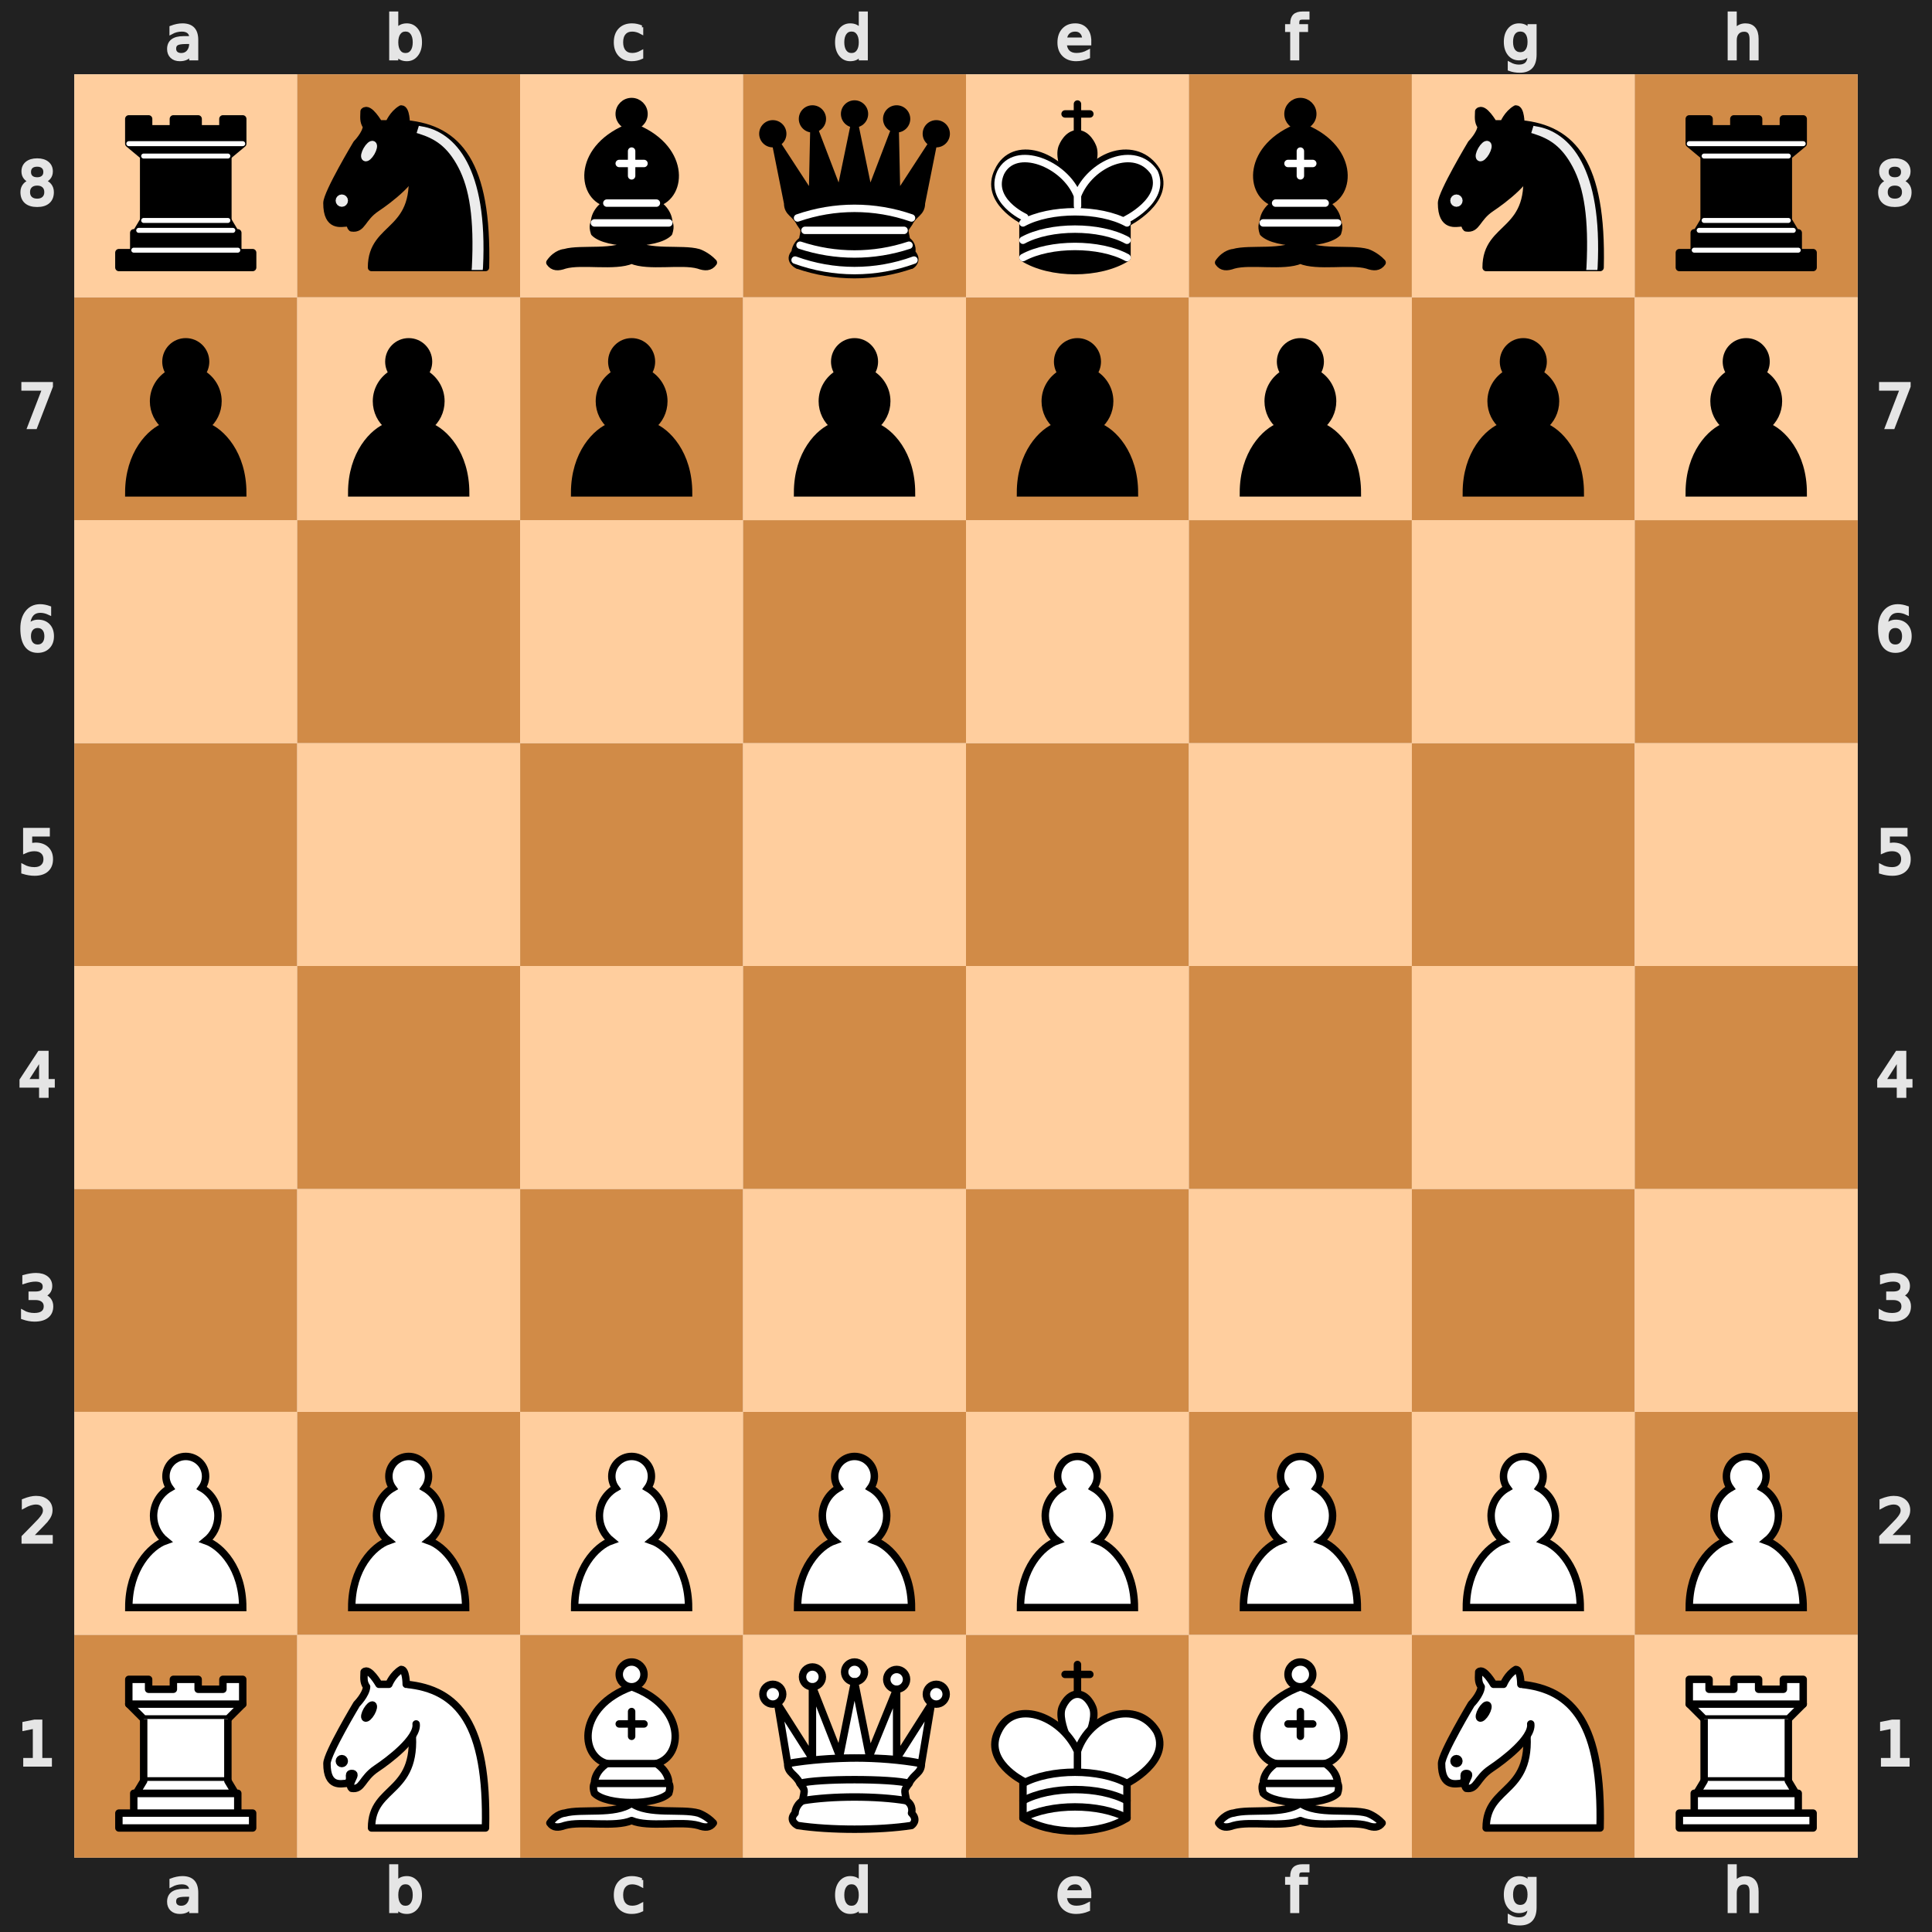
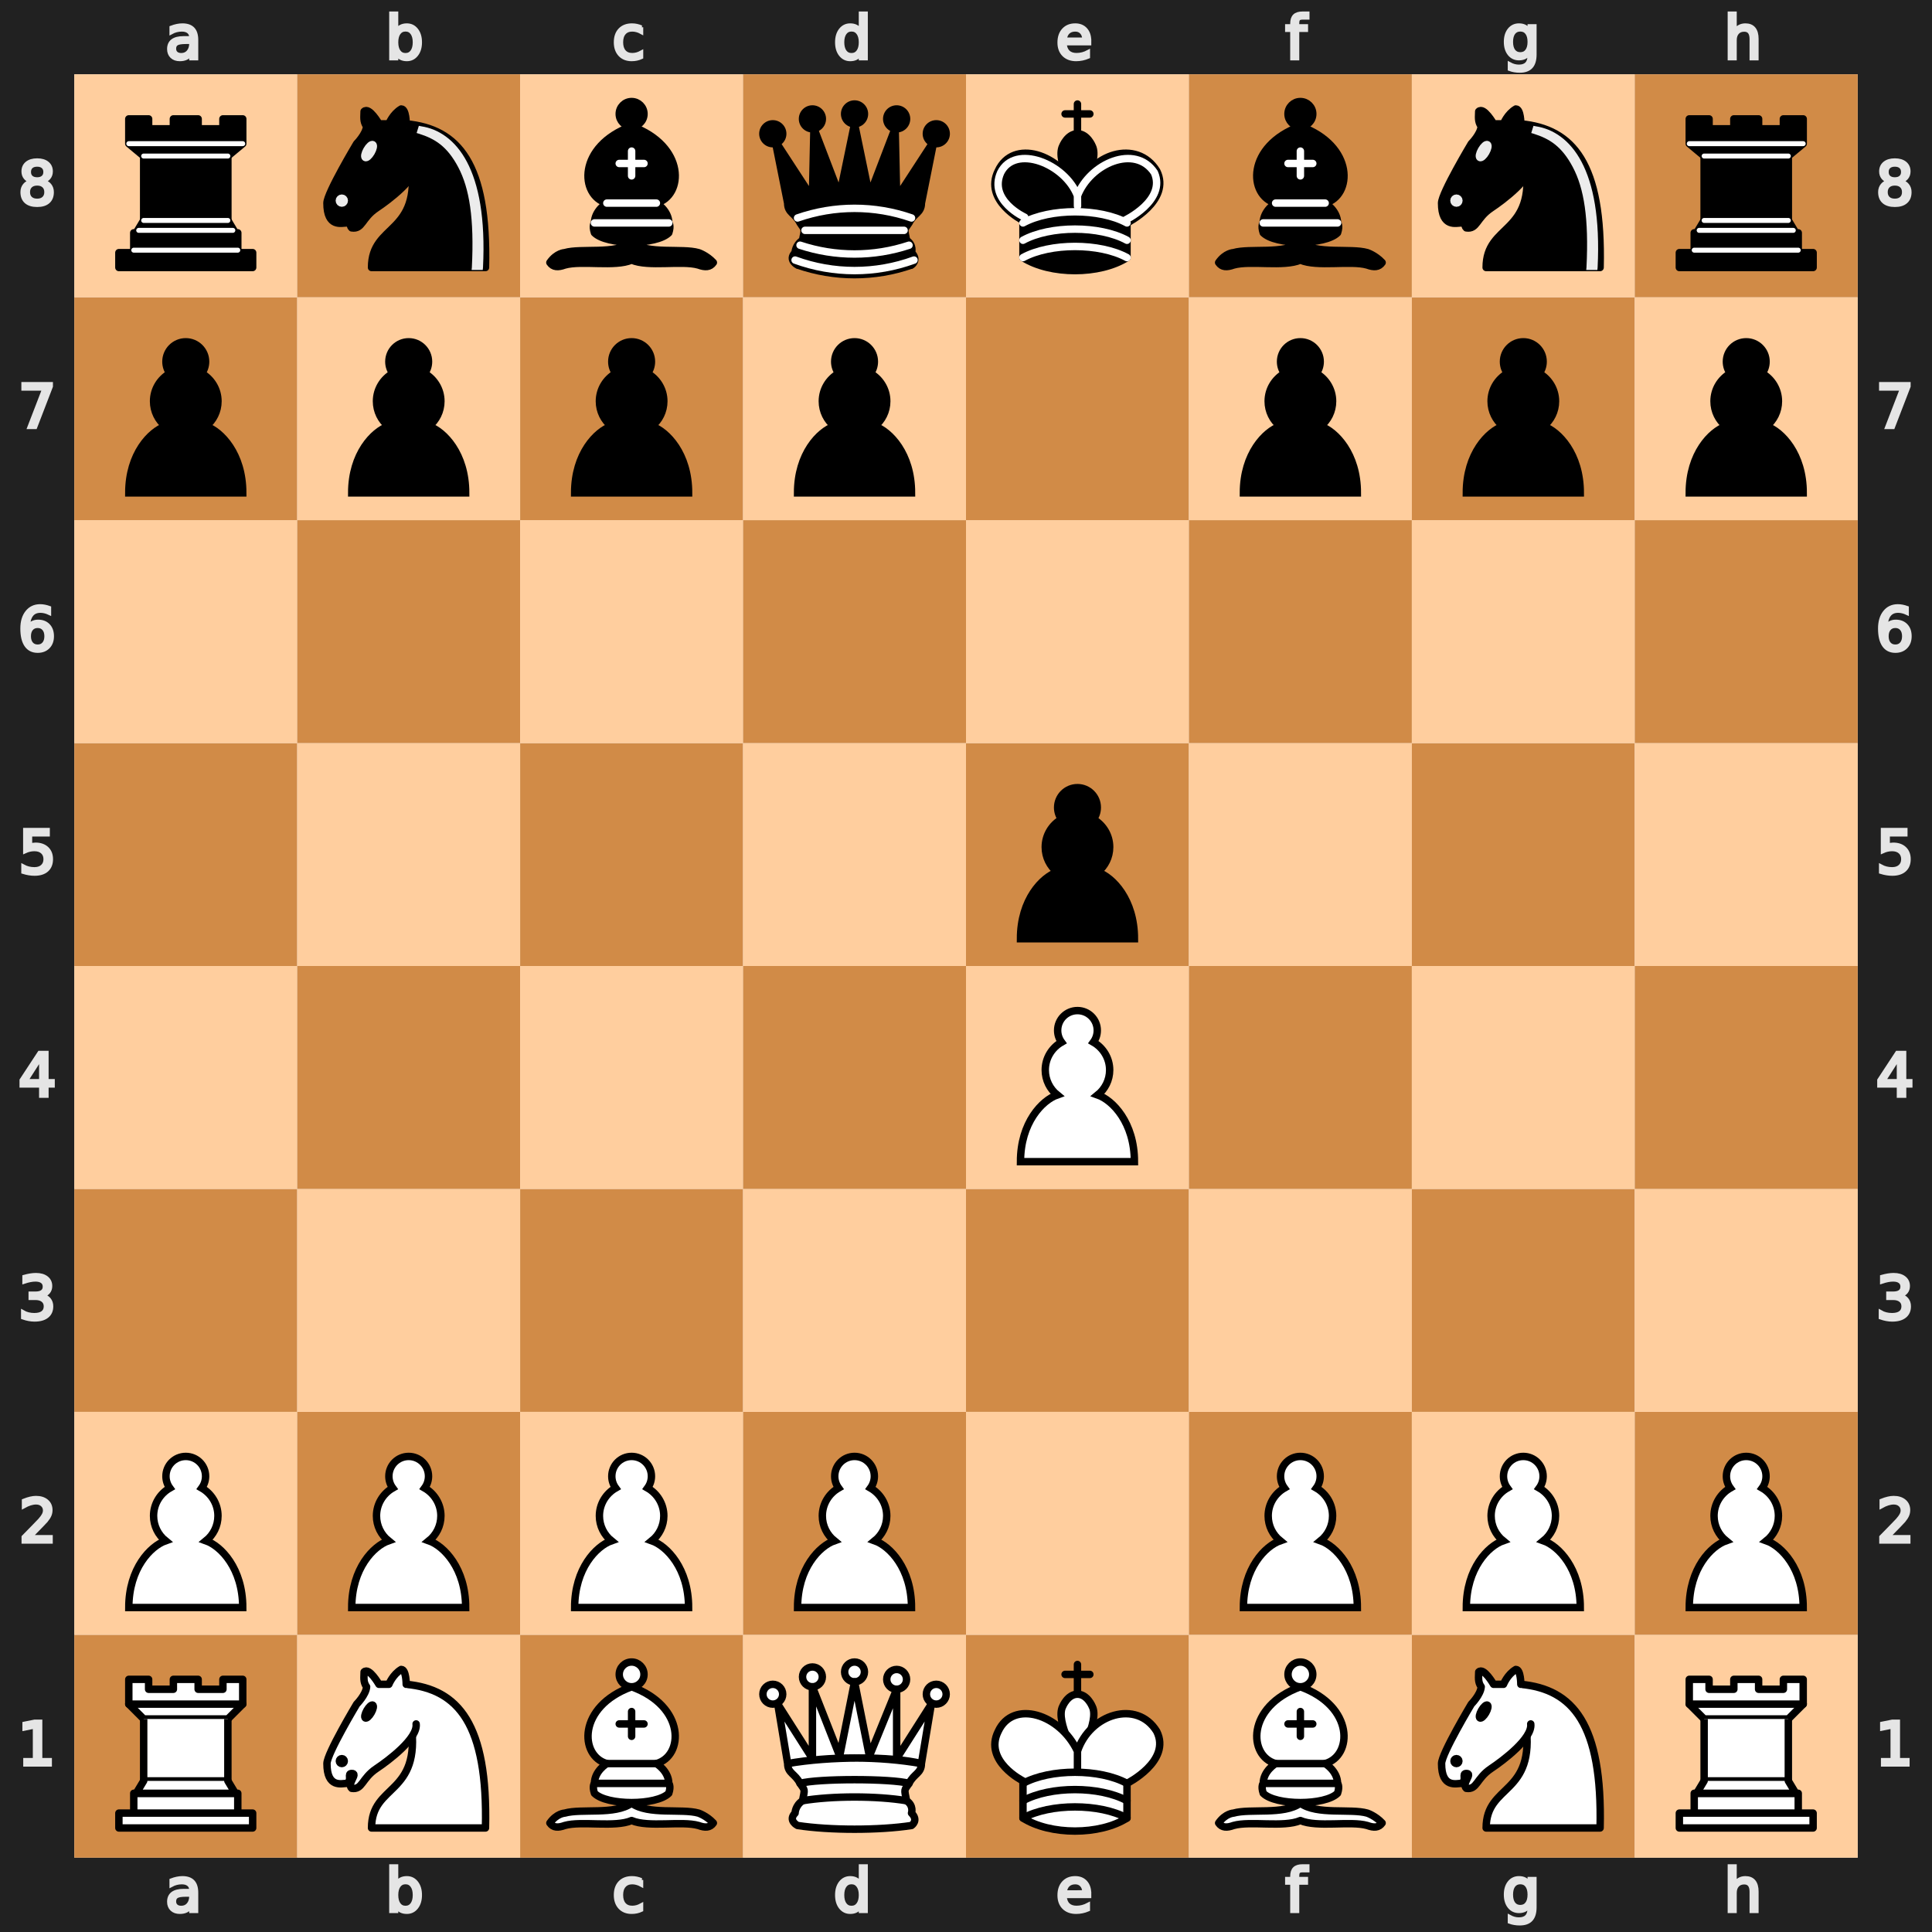
<svg xmlns="http://www.w3.org/2000/svg" xmlns:xlink="http://www.w3.org/1999/xlink" viewBox="0 0 390 390">
  <defs>
    <g id="white-pawn" class="white pawn">
      <path d="M22.5 9c-2.21 0-4 1.79-4 4 0 .89.29 1.71.78 2.38C17.33 16.5 16 18.59 16 21c0 2.03.94 3.84 2.41 5.03-3 1.06-7.41 5.55-7.41 13.47h23c0-7.92-4.41-12.41-7.41-13.47 1.47-1.19 2.41-3 2.41-5.03 0-2.41-1.33-4.5-3.28-5.62.49-.67.78-1.49.78-2.38 0-2.21-1.79-4-4-4z" fill="#fff" stroke="#000" stroke-width="1.5" stroke-linecap="round" />
    </g>
    <g id="white-knight" class="white knight" fill="none" fill-rule="evenodd" stroke="#000" stroke-width="1.5" stroke-linecap="round" stroke-linejoin="round">
      <path d="M 22,10 C 32.5,11 38.5,18 38,39 L 15,39 C 15,30 25,32.5 23,18" style="fill:#ffffff; stroke:#000000;" />
      <path d="M 24,18 C 24.38,20.91 18.45,25.37 16,27 C 13,29 13.18,31.34 11,31 C 9.958,30.06 12.41,27.96 11,28 C 10,28 11.19,29.23 10,30 C 9,30 5.997,31 6,26 C 6,24 12,14 12,14 C 12,14 13.89,12.1 14,10.5 C 13.27,9.506 13.5,8.5 13.5,7.5 C 14.5,6.5 16.5,10 16.5,10 L 18.5,10 C 18.5,10 19.28,8.008 21,7 C 22,7 22,10 22,10" style="fill:#ffffff; stroke:#000000;" />
      <path d="M 9.5 25.5 A 0.5 0.5 0 1 1 8.5,25.5 A 0.5 0.5 0 1 1 9.5 25.5 z" style="fill:#000000; stroke:#000000;" />
      <path d="M 15 15.5 A 0.5 1.5 0 1 1 14,15.5 A 0.5 1.5 0 1 1 15 15.5 z" transform="matrix(0.866,0.5,-0.5,0.866,9.693,-5.173)" style="fill:#000000; stroke:#000000;" />
    </g>
    <g id="white-bishop" class="white bishop" fill="none" fill-rule="evenodd" stroke="#000" stroke-width="1.5" stroke-linecap="round" stroke-linejoin="round">
      <g fill="#fff" stroke-linecap="butt">
        <path d="M9 36c3.39-.97 10.11.43 13.5-2 3.39 2.43 10.11 1.03 13.5 2 0 0 1.65.54 3 2-.68.97-1.65.99-3 .5-3.39-.97-10.11.46-13.5-1-3.39 1.46-10.11.03-13.5 1-1.354.49-2.323.47-3-.5 1.354-1.94 3-2 3-2zM15 32c2.5 2.5 12.5 2.5 15 0 .5-1.5 0-2 0-2 0-2.5-2.5-4-2.5-4 5.5-1.5 6-11.5-5-15.5-11 4-10.5 14-5 15.5 0 0-2.5 1.5-2.5 4 0 0-.5.5 0 2zM25 8a2.5 2.5 0 1 1-5 0 2.5 2.5 0 1 1 5 0z" />
      </g>
      <path d="M17.5 26h10M15 30h15m-7.5-14.5v5M20 18h5" stroke-linejoin="miter" />
    </g>
    <g id="white-rook" class="white rook" fill="#fff" fill-rule="evenodd" stroke="#000" stroke-width="1.5" stroke-linecap="round" stroke-linejoin="round">
      <path d="M9 39h27v-3H9v3zM12 36v-4h21v4H12zM11 14V9h4v2h5V9h5v2h5V9h4v5" stroke-linecap="butt" />
      <path d="M34 14l-3 3H14l-3-3" />
      <path d="M31 17v12.5H14V17" stroke-linecap="butt" stroke-linejoin="miter" />
      <path d="M31 29.5l1.5 2.5h-20l1.5-2.5" />
      <path d="M11 14h23" fill="none" stroke-linejoin="miter" />
    </g>
    <g id="white-queen" class="white queen" fill="#fff" fill-rule="evenodd" stroke="#000" stroke-width="1.5" stroke-linecap="round" stroke-linejoin="round">
      <path d="M8 12a2 2 0 1 1-4 0 2 2 0 1 1 4 0zM24.5 7.5a2 2 0 1 1-4 0 2 2 0 1 1 4 0zM41 12a2 2 0 1 1-4 0 2 2 0 1 1 4 0zM16 8.5a2 2 0 1 1-4 0 2 2 0 1 1 4 0zM33 9a2 2 0 1 1-4 0 2 2 0 1 1 4 0z" />
      <path d="M9 26c8.5-1.5 21-1.5 27 0l2-12-7 11V11l-5.5 13.5-3-15-3 15-5.5-14V25L7 14l2 12zM9 26c0 2 1.5 2 2.5 4 1 1.5 1 1 .5 3.5-1.5 1-1.5 2.5-1.5 2.5-1.5 1.5.5 2.5.5 2.5 6.5 1 16.5 1 23 0 0 0 1.5-1 0-2.5 0 0 .5-1.5-1-2.5-.5-2.5-.5-2 .5-3.5 1-2 2.5-2 2.5-4-8.5-1.5-18.5-1.5-27 0z" stroke-linecap="butt" />
      <path d="M11.5 30c3.5-1 18.5-1 22 0M12 33.5c6-1 15-1 21 0" fill="none" />
    </g>
    <g id="white-king" class="white king" fill="none" fill-rule="evenodd" stroke="#000" stroke-width="1.5" stroke-linecap="round" stroke-linejoin="round">
      <path d="M22.5 11.63V6M20 8h5" stroke-linejoin="miter" />
      <path d="M22.5 25s4.5-7.5 3-10.5c0 0-1-2.5-3-2.5s-3 2.5-3 2.5c-1.5 3 3 10.5 3 10.5" fill="#fff" stroke-linecap="butt" stroke-linejoin="miter" />
      <path d="M11.5 37c5.5 3.5 15.5 3.5 21 0v-7s9-4.5 6-10.5c-4-6.5-13.5-3.5-16 4V27v-3.5c-3.5-7.5-13-10.5-16-4-3 6 5 10 5 10V37z" fill="#fff" />
      <path d="M11.5 30c5.5-3 15.5-3 21 0m-21 3.5c5.5-3 15.5-3 21 0m-21 3.5c5.5-3 15.5-3 21 0" />
    </g>
    <g id="black-pawn" class="black pawn">
      <path d="M22.5 9c-2.21 0-4 1.79-4 4 0 .89.29 1.71.78 2.38C17.33 16.5 16 18.59 16 21c0 2.03.94 3.84 2.41 5.03-3 1.06-7.41 5.55-7.41 13.47h23c0-7.92-4.41-12.41-7.41-13.47 1.47-1.19 2.41-3 2.41-5.03 0-2.41-1.33-4.5-3.28-5.62.49-.67.78-1.49.78-2.38 0-2.21-1.79-4-4-4z" fill="#000" stroke="#000" stroke-width="1.5" stroke-linecap="round" />
    </g>
    <g id="black-knight" class="black knight" fill="none" fill-rule="evenodd" stroke="#000" stroke-width="1.5" stroke-linecap="round" stroke-linejoin="round">
      <path d="M 22,10 C 32.5,11 38.5,18 38,39 L 15,39 C 15,30 25,32.5 23,18" style="fill:#000000; stroke:#000000;" />
      <path d="M 24,18 C 24.38,20.91 18.45,25.37 16,27 C 13,29 13.18,31.34 11,31 C 9.958,30.06 12.41,27.96 11,28 C 10,28 11.19,29.23 10,30 C 9,30 5.997,31 6,26 C 6,24 12,14 12,14 C 12,14 13.89,12.1 14,10.5 C 13.27,9.506 13.5,8.5 13.5,7.5 C 14.5,6.5 16.5,10 16.5,10 L 18.5,10 C 18.5,10 19.28,8.008 21,7 C 22,7 22,10 22,10" style="fill:#000000; stroke:#000000;" />
      <path d="M 9.5 25.5 A 0.5 0.5 0 1 1 8.5,25.5 A 0.5 0.5 0 1 1 9.5 25.5 z" style="fill:#ececec; stroke:#ececec;" />
      <path d="M 15 15.5 A 0.5 1.5 0 1 1 14,15.5 A 0.5 1.5 0 1 1 15 15.5 z" transform="matrix(0.866,0.5,-0.5,0.866,9.693,-5.173)" style="fill:#ececec; stroke:#ececec;" />
      <path d="M 24.55,10.4 L 24.1,11.85 L 24.6,12 C 27.75,13 30.25,14.49 32.5,18.75 C 34.75,23.01 35.75,29.06 35.25,39 L 35.2,39.5 L 37.45,39.5 L 37.5,39 C 38,28.94 36.62,22.15 34.25,17.66 C 31.88,13.17 28.46,11.02 25.06,10.5 L 24.55,10.4 z " style="fill:#ececec; stroke:none;" />
    </g>
    <g id="black-bishop" class="black bishop" fill="none" fill-rule="evenodd" stroke="#000" stroke-width="1.5" stroke-linecap="round" stroke-linejoin="round">
      <path d="M9 36c3.39-.97 10.11.43 13.5-2 3.39 2.43 10.11 1.03 13.5 2 0 0 1.65.54 3 2-.68.97-1.65.99-3 .5-3.39-.97-10.11.46-13.5-1-3.39 1.46-10.11.03-13.5 1-1.354.49-2.323.47-3-.5 1.354-1.94 3-2 3-2zm6-4c2.5 2.5 12.5 2.5 15 0 .5-1.5 0-2 0-2 0-2.5-2.5-4-2.5-4 5.5-1.5 6-11.5-5-15.5-11 4-10.5 14-5 15.5 0 0-2.5 1.5-2.5 4 0 0-.5.5 0 2zM25 8a2.5 2.5 0 1 1-5 0 2.5 2.5 0 1 1 5 0z" fill="#000" stroke-linecap="butt" />
      <path d="M17.5 26h10M15 30h15m-7.5-14.5v5M20 18h5" stroke="#fff" stroke-linejoin="miter" />
    </g>
    <g id="black-rook" class="black rook" fill="#000" fill-rule="evenodd" stroke="#000" stroke-width="1.5" stroke-linecap="round" stroke-linejoin="round">
      <path d="M9 39h27v-3H9v3zM12.5 32l1.5-2.5h17l1.5 2.5h-20zM12 36v-4h21v4H12z" stroke-linecap="butt" />
      <path d="M14 29.5v-13h17v13H14z" stroke-linecap="butt" stroke-linejoin="miter" />
      <path d="M14 16.5L11 14h23l-3 2.5H14zM11 14V9h4v2h5V9h5v2h5V9h4v5H11z" stroke-linecap="butt" />
      <path d="M12 35.5h21M13 31.5h19M14 29.5h17M14 16.5h17M11 14h23" fill="none" stroke="#fff" stroke-width="1" stroke-linejoin="miter" />
    </g>
    <g id="black-queen" class="black queen" fill="#000" fill-rule="evenodd" stroke="#000" stroke-width="1.5" stroke-linecap="round" stroke-linejoin="round">
      <g fill="#000" stroke="none">
        <circle cx="6" cy="12" r="2.75" />
        <circle cx="14" cy="9" r="2.75" />
        <circle cx="22.5" cy="8" r="2.75" />
        <circle cx="31" cy="9" r="2.75" />
        <circle cx="39" cy="12" r="2.75" />
      </g>
      <path d="M9 26c8.5-1.5 21-1.5 27 0l2.5-12.5L31 25l-.3-14.1-5.2 13.6-3-14.5-3 14.5-5.2-13.6L14 25 6.5 13.5 9 26zM9 26c0 2 1.5 2 2.5 4 1 1.5 1 1 .5 3.5-1.5 1-1.5 2.5-1.5 2.5-1.5 1.5.5 2.5.5 2.5 6.5 1 16.5 1 23 0 0 0 1.5-1 0-2.5 0 0 .5-1.5-1-2.5-.5-2.5-.5-2 .5-3.5 1-2 2.5-2 2.5-4-8.5-1.5-18.5-1.5-27 0z" stroke-linecap="butt" />
      <path d="M11 38.5a35 35 1 0 0 23 0" fill="none" stroke-linecap="butt" />
      <path d="M11 29a35 35 1 0 1 23 0M12.5 31.5h20M11.5 34.5a35 35 1 0 0 22 0M10.5 37.5a35 35 1 0 0 24 0" fill="none" stroke="#fff" />
    </g>
    <g id="black-king" class="black king" fill="none" fill-rule="evenodd" stroke="#000" stroke-width="1.5" stroke-linecap="round" stroke-linejoin="round">
      <path d="M22.5 11.63V6" stroke-linejoin="miter" />
      <path d="M22.5 25s4.5-7.5 3-10.5c0 0-1-2.5-3-2.5s-3 2.5-3 2.5c-1.5 3 3 10.5 3 10.5" fill="#000" stroke-linecap="butt" stroke-linejoin="miter" />
      <path d="M11.5 37c5.5 3.5 15.5 3.5 21 0v-7s9-4.5 6-10.5c-4-6.5-13.5-3.5-16 4V27v-3.5c-3.5-7.5-13-10.5-16-4-3 6 5 10 5 10V37z" fill="#000" />
      <path d="M20 8h5" stroke-linejoin="miter" />
      <path d="M32 29.5s8.5-4 6.03-9.65C34.15 14 25 18 22.5 24.5l.01 2.1-.01-2.1C20 18 9.906 14 6.997 19.85c-2.497 5.65 4.853 9 4.853 9M11.5 30c5.5-3 15.5-3 21 0m-21 3.5c5.5-3 15.5-3 21 0m-21 3.5c5.5-3 15.5-3 21 0" stroke="#fff" />
    </g>
  </defs>
  <rect x="7.5" y="7.5" width="375" height="375" fill="none" stroke="#212121" stroke-width="15" />
  <g transform="translate(20, 1) scale(0.75, 0.75)" fill="#e5e5e5" stroke="#e5e5e5">
    <path d="M23.328 10.016q-1.742 0-2.414.398-.672.398-.672 1.36 0 .765.5 1.218.508.445 1.375.445 1.196 0 1.914-.843.727-.852.727-2.258v-.32zm2.867-.594v4.992h-1.437v-1.328q-.492.797-1.227 1.18-.734.375-1.797.375-1.343 0-2.14-.75-.79-.758-.79-2.024 0-1.476.985-2.226.992-.75 2.953-.75h2.016V8.75q0-.992-.656-1.531-.649-.547-1.829-.547-.75 0-1.46.18-.711.18-1.368.539V6.062q.79-.304 1.532-.453.742-.156 1.445-.156 1.898 0 2.836.984.937.985.937 2.985z" />
  </g>
  <g transform="translate(20, 375) scale(0.75, 0.75)" fill="#e5e5e5" stroke="#e5e5e5">
    <path d="M23.328 10.016q-1.742 0-2.414.398-.672.398-.672 1.36 0 .765.5 1.218.508.445 1.375.445 1.196 0 1.914-.843.727-.852.727-2.258v-.32zm2.867-.594v4.992h-1.437v-1.328q-.492.797-1.227 1.18-.734.375-1.797.375-1.343 0-2.14-.75-.79-.758-.79-2.024 0-1.476.985-2.226.992-.75 2.953-.75h2.016V8.75q0-.992-.656-1.531-.649-.547-1.829-.547-.75 0-1.46.18-.711.18-1.368.539V6.062q.79-.304 1.532-.453.742-.156 1.445-.156 1.898 0 2.836.984.937.985.937 2.985z" />
  </g>
  <g transform="translate(65, 1) scale(0.75, 0.75)" fill="#e5e5e5" stroke="#e5e5e5">
    <path d="M24.922 10.047q0-1.586-.656-2.485-.649-.906-1.79-.906-1.14 0-1.796.906-.649.899-.649 2.485 0 1.586.649 2.492.656.898 1.797.898 1.14 0 1.789-.898.656-.906.656-2.492zm-4.89-3.055q.452-.781 1.14-1.156.695-.383 1.656-.383 1.594 0 2.586 1.266 1 1.265 1 3.328 0 2.062-1 3.328-.992 1.266-2.586 1.266-.96 0-1.656-.375-.688-.383-1.14-1.164v1.312h-1.446V2.258h1.445z" />
  </g>
  <g transform="translate(65, 375) scale(0.75, 0.75)" fill="#e5e5e5" stroke="#e5e5e5">
    <path d="M24.922 10.047q0-1.586-.656-2.485-.649-.906-1.79-.906-1.14 0-1.796.906-.649.899-.649 2.485 0 1.586.649 2.492.656.898 1.797.898 1.14 0 1.789-.898.656-.906.656-2.492zm-4.89-3.055q.452-.781 1.14-1.156.695-.383 1.656-.383 1.594 0 2.586 1.266 1 1.265 1 3.328 0 2.062-1 3.328-.992 1.266-2.586 1.266-.96 0-1.656-.375-.688-.383-1.14-1.164v1.312h-1.446V2.258h1.445z" />
  </g>
  <g transform="translate(110, 1) scale(0.75, 0.75)" fill="#e5e5e5" stroke="#e5e5e5">
    <path d="M25.96 6v1.344q-.608-.336-1.226-.5-.609-.172-1.234-.172-1.398 0-2.172.89-.773.883-.773 2.485 0 1.601.773 2.492.774.883 2.172.883.625 0 1.234-.164.618-.172 1.227-.508v1.328q-.602.281-1.25.422-.64.14-1.367.14-1.977 0-3.14-1.242-1.165-1.242-1.165-3.351 0-2.14 1.172-3.367 1.18-1.227 3.227-1.227.664 0 1.296.14.633.134 1.227.407z" />
  </g>
  <g transform="translate(110, 375) scale(0.75, 0.75)" fill="#e5e5e5" stroke="#e5e5e5">
    <path d="M25.96 6v1.344q-.608-.336-1.226-.5-.609-.172-1.234-.172-1.398 0-2.172.89-.773.883-.773 2.485 0 1.601.773 2.492.774.883 2.172.883.625 0 1.234-.164.618-.172 1.227-.508v1.328q-.602.281-1.25.422-.64.14-1.367.14-1.977 0-3.14-1.242-1.165-1.242-1.165-3.351 0-2.14 1.172-3.367 1.18-1.227 3.227-1.227.664 0 1.296.14.633.134 1.227.407z" />
  </g>
  <g transform="translate(155, 1) scale(0.75, 0.75)" fill="#e5e5e5" stroke="#e5e5e5">
    <path d="M24.973 6.992V2.258h1.437v12.156h-1.437v-1.312q-.453.78-1.149 1.164-.687.375-1.656.375-1.586 0-2.586-1.266-.992-1.266-.992-3.328 0-2.063.992-3.328 1-1.266 2.586-1.266.969 0 1.656.383.696.375 1.149 1.156zm-4.899 3.055q0 1.586.649 2.492.656.898 1.797.898 1.14 0 1.796-.898.657-.906.657-2.492 0-1.586-.657-2.485-.656-.906-1.796-.906-1.141 0-1.797.906-.649.899-.649 2.485z" />
  </g>
  <g transform="translate(155, 375) scale(0.75, 0.75)" fill="#e5e5e5" stroke="#e5e5e5">
    <path d="M24.973 6.992V2.258h1.437v12.156h-1.437v-1.312q-.453.78-1.149 1.164-.687.375-1.656.375-1.586 0-2.586-1.266-.992-1.266-.992-3.328 0-2.063.992-3.328 1-1.266 2.586-1.266.969 0 1.656.383.696.375 1.149 1.156zm-4.899 3.055q0 1.586.649 2.492.656.898 1.797.898 1.14 0 1.796-.898.657-.906.657-2.492 0-1.586-.657-2.485-.656-.906-1.796-.906-1.141 0-1.797.906-.649.899-.649 2.485z" />
  </g>
  <g transform="translate(200, 1) scale(0.75, 0.75)" fill="#e5e5e5" stroke="#e5e5e5">
    <path d="M26.555 9.68v.703h-6.61q.094 1.484.89 2.265.806.774 2.235.774.828 0 1.602-.203.781-.203 1.547-.61v1.36q-.774.328-1.586.5-.813.172-1.649.172-2.093 0-3.32-1.22-1.219-1.218-1.219-3.296 0-2.148 1.157-3.406 1.164-1.266 3.132-1.266 1.766 0 2.79 1.14 1.03 1.134 1.03 3.087zm-1.438-.422q-.015-1.18-.664-1.883-.64-.703-1.703-.703-1.203 0-1.93.68-.718.68-.828 1.914z" />
  </g>
  <g transform="translate(200, 375) scale(0.75, 0.75)" fill="#e5e5e5" stroke="#e5e5e5">
    <path d="M26.555 9.68v.703h-6.61q.094 1.484.89 2.265.806.774 2.235.774.828 0 1.602-.203.781-.203 1.547-.61v1.36q-.774.328-1.586.5-.813.172-1.649.172-2.093 0-3.32-1.22-1.219-1.218-1.219-3.296 0-2.148 1.157-3.406 1.164-1.266 3.132-1.266 1.766 0 2.79 1.14 1.03 1.134 1.03 3.087zm-1.438-.422q-.015-1.18-.664-1.883-.64-.703-1.703-.703-1.203 0-1.93.68-.718.68-.828 1.914z" />
  </g>
  <g transform="translate(245, 1) scale(0.75, 0.75)" fill="#e5e5e5" stroke="#e5e5e5">
    <path d="M25.285 2.258v1.195H23.91q-.773 0-1.078.313-.297.312-.297 1.125v.773h2.367v1.117h-2.367v7.633H21.09V6.781h-1.375V5.664h1.375v-.61q0-1.46.68-2.124.68-.672 2.156-.672z" />
  </g>
  <g transform="translate(245, 375) scale(0.75, 0.75)" fill="#e5e5e5" stroke="#e5e5e5">
    <path d="M25.285 2.258v1.195H23.91q-.773 0-1.078.313-.297.312-.297 1.125v.773h2.367v1.117h-2.367v7.633H21.09V6.781h-1.375V5.664h1.375v-.61q0-1.46.68-2.124.68-.672 2.156-.672z" />
  </g>
  <g transform="translate(290, 1) scale(0.75, 0.75)" fill="#e5e5e5" stroke="#e5e5e5">
    <path d="M24.973 9.937q0-1.562-.649-2.421-.64-.86-1.804-.86-1.157 0-1.805.86-.64.859-.64 2.421 0 1.555.64 2.415.648.859 1.805.859 1.164 0 1.804-.86.649-.859.649-2.414zm1.437 3.391q0 2.234-.992 3.32-.992 1.094-3.04 1.094-.757 0-1.429-.117-.672-.11-1.304-.344v-1.398q.632.344 1.25.508.617.164 1.257.164 1.414 0 2.118-.743.703-.734.703-2.226v-.711q-.446.773-1.141 1.156-.695.383-1.664.383-1.61 0-2.594-1.227-.984-1.226-.984-3.25 0-2.03.984-3.257.985-1.227 2.594-1.227.969 0 1.664.383t1.14 1.156V5.664h1.438z" />
  </g>
  <g transform="translate(290, 375) scale(0.75, 0.75)" fill="#e5e5e5" stroke="#e5e5e5">
    <path d="M24.973 9.937q0-1.562-.649-2.421-.64-.86-1.804-.86-1.157 0-1.805.86-.64.859-.64 2.421 0 1.555.64 2.415.648.859 1.805.859 1.164 0 1.804-.86.649-.859.649-2.414zm1.437 3.391q0 2.234-.992 3.32-.992 1.094-3.04 1.094-.757 0-1.429-.117-.672-.11-1.304-.344v-1.398q.632.344 1.25.508.617.164 1.257.164 1.414 0 2.118-.743.703-.734.703-2.226v-.711q-.446.773-1.141 1.156-.695.383-1.664.383-1.61 0-2.594-1.227-.984-1.226-.984-3.25 0-2.03.984-3.257.985-1.227 2.594-1.227.969 0 1.664.383t1.14 1.156V5.664h1.438z" />
  </g>
  <g transform="translate(335, 1) scale(0.75, 0.75)" fill="#e5e5e5" stroke="#e5e5e5">
    <path d="M26.164 9.133v5.281h-1.437V9.18q0-1.243-.485-1.86-.484-.617-1.453-.617-1.164 0-1.836.742-.672.742-.672 2.024v4.945h-1.445V2.258h1.445v4.765q.516-.789 1.211-1.18.703-.39 1.617-.39 1.508 0 2.282.938.773.93.773 2.742z" />
  </g>
  <g transform="translate(335, 375) scale(0.75, 0.75)" fill="#e5e5e5" stroke="#e5e5e5">
    <path d="M26.164 9.133v5.281h-1.437V9.18q0-1.243-.485-1.86-.484-.617-1.453-.617-1.164 0-1.836.742-.672.742-.672 2.024v4.945h-1.445V2.258h1.445v4.765q.516-.789 1.211-1.18.703-.39 1.617-.39 1.508 0 2.282.938.773.93.773 2.742z" />
  </g>
  <g transform="translate(0, 335) scale(0.75, 0.75)" fill="#e5e5e5" stroke="#e5e5e5">
    <path d="M6.754 26.996h2.578v-8.898l-2.805.562v-1.437l2.79-.563h1.578v10.336h2.578v1.328h-6.72z" />
  </g>
  <g transform="translate(375, 335) scale(0.75, 0.75)" fill="#e5e5e5" stroke="#e5e5e5">
    <path d="M6.754 26.996h2.578v-8.898l-2.805.562v-1.437l2.79-.563h1.578v10.336h2.578v1.328h-6.72z" />
  </g>
  <g transform="translate(0, 290) scale(0.75, 0.75)" fill="#e5e5e5" stroke="#e5e5e5">
    <path d="M8.195 26.996h5.508v1.328H6.297v-1.328q.898-.93 2.445-2.492 1.555-1.57 1.953-2.024.758-.851 1.055-1.437.305-.594.305-1.164 0-.93-.657-1.516-.648-.586-1.695-.586-.742 0-1.57.258-.82.258-1.758.781v-1.593q.953-.383 1.781-.578.828-.196 1.516-.196 1.812 0 2.89.906 1.079.907 1.079 2.422 0 .72-.274 1.368-.265.64-.976 1.515-.196.227-1.243 1.313-1.046 1.078-2.953 3.023z" />
  </g>
  <g transform="translate(375, 290) scale(0.75, 0.75)" fill="#e5e5e5" stroke="#e5e5e5">
    <path d="M8.195 26.996h5.508v1.328H6.297v-1.328q.898-.93 2.445-2.492 1.555-1.57 1.953-2.024.758-.851 1.055-1.437.305-.594.305-1.164 0-.93-.657-1.516-.648-.586-1.695-.586-.742 0-1.57.258-.82.258-1.758.781v-1.593q.953-.383 1.781-.578.828-.196 1.516-.196 1.812 0 2.89.906 1.079.907 1.079 2.422 0 .72-.274 1.368-.265.64-.976 1.515-.196.227-1.243 1.313-1.046 1.078-2.953 3.023z" />
  </g>
  <g transform="translate(0, 245) scale(0.75, 0.75)" fill="#e5e5e5" stroke="#e5e5e5">
    <path d="M11.434 22.035q1.132.242 1.765 1.008.64.766.64 1.89 0 1.727-1.187 2.672-1.187.946-3.375.946-.734 0-1.515-.149-.774-.14-1.602-.43V26.45q.656.383 1.438.578.78.196 1.632.196 1.485 0 2.258-.586.782-.586.782-1.703 0-1.032-.727-1.61-.719-.586-2.008-.586h-1.36v-1.297h1.423q1.164 0 1.78-.46.618-.47.618-1.344 0-.899-.64-1.375-.633-.485-1.82-.485-.65 0-1.391.141-.743.14-1.633.437V16.95q.898-.25 1.68-.375.788-.125 1.484-.125 1.797 0 2.844.82 1.046.813 1.046 2.204 0 .968-.554 1.64-.555.664-1.578.922z" />
  </g>
  <g transform="translate(375, 245) scale(0.75, 0.75)" fill="#e5e5e5" stroke="#e5e5e5">
    <path d="M11.434 22.035q1.132.242 1.765 1.008.64.766.64 1.89 0 1.727-1.187 2.672-1.187.946-3.375.946-.734 0-1.515-.149-.774-.14-1.602-.43V26.45q.656.383 1.438.578.78.196 1.632.196 1.485 0 2.258-.586.782-.586.782-1.703 0-1.032-.727-1.61-.719-.586-2.008-.586h-1.36v-1.297h1.423q1.164 0 1.78-.46.618-.47.618-1.344 0-.899-.64-1.375-.633-.485-1.82-.485-.65 0-1.391.141-.743.14-1.633.437V16.95q.898-.25 1.68-.375.788-.125 1.484-.125 1.797 0 2.844.82 1.046.813 1.046 2.204 0 .968-.554 1.64-.555.664-1.578.922z" />
  </g>
  <g transform="translate(0, 200) scale(0.75, 0.75)" fill="#e5e5e5" stroke="#e5e5e5">
    <path d="M11.016 18.035L7.03 24.262h3.985zm-.414-1.375h1.984v7.602h1.664v1.312h-1.664v2.75h-1.57v-2.75H5.75v-1.523z" />
  </g>
  <g transform="translate(375, 200) scale(0.75, 0.75)" fill="#e5e5e5" stroke="#e5e5e5">
    <path d="M11.016 18.035L7.03 24.262h3.985zm-.414-1.375h1.984v7.602h1.664v1.312h-1.664v2.75h-1.57v-2.75H5.75v-1.523z" />
  </g>
  <g transform="translate(0, 155) scale(0.75, 0.75)" fill="#e5e5e5" stroke="#e5e5e5">
    <path d="M6.719 16.66h6.195v1.328h-4.75v2.86q.344-.118.688-.172.343-.063.687-.063 1.953 0 3.094 1.07 1.14 1.07 1.14 2.899 0 1.883-1.171 2.93-1.172 1.039-3.305 1.039-.735 0-1.5-.125-.758-.125-1.57-.375v-1.586q.703.383 1.453.57.75.188 1.586.188 1.351 0 2.14-.711.79-.711.79-1.93 0-1.219-.79-1.93-.789-.71-2.14-.71-.633 0-1.266.14-.625.14-1.281.438z" />
  </g>
  <g transform="translate(375, 155) scale(0.75, 0.75)" fill="#e5e5e5" stroke="#e5e5e5">
    <path d="M6.719 16.66h6.195v1.328h-4.75v2.86q.344-.118.688-.172.343-.063.687-.063 1.953 0 3.094 1.07 1.14 1.07 1.14 2.899 0 1.883-1.171 2.93-1.172 1.039-3.305 1.039-.735 0-1.5-.125-.758-.125-1.57-.375v-1.586q.703.383 1.453.57.75.188 1.586.188 1.351 0 2.14-.711.79-.711.79-1.93 0-1.219-.79-1.93-.789-.71-2.14-.71-.633 0-1.266.14-.625.14-1.281.438z" />
  </g>
  <g transform="translate(0, 110) scale(0.75, 0.75)" fill="#e5e5e5" stroke="#e5e5e5">
    <path d="M10.137 21.863q-1.063 0-1.688.727-.617.726-.617 1.992 0 1.258.617 1.992.625.727 1.688.727 1.062 0 1.68-.727.624-.734.624-1.992 0-1.266-.625-1.992-.617-.727-1.68-.727zm3.133-4.945v1.437q-.594-.28-1.204-.43-.601-.148-1.195-.148-1.562 0-2.39 1.055-.82 1.055-.938 3.188.46-.68 1.156-1.04.696-.367 1.531-.367 1.758 0 2.774 1.07 1.023 1.063 1.023 2.899 0 1.797-1.062 2.883-1.063 1.086-2.828 1.086-2.024 0-3.094-1.547-1.07-1.555-1.07-4.5 0-2.766 1.312-4.406 1.313-1.649 3.524-1.649.593 0 1.195.117.61.118 1.266.352z" />
  </g>
  <g transform="translate(375, 110) scale(0.75, 0.75)" fill="#e5e5e5" stroke="#e5e5e5">
    <path d="M10.137 21.863q-1.063 0-1.688.727-.617.726-.617 1.992 0 1.258.617 1.992.625.727 1.688.727 1.062 0 1.68-.727.624-.734.624-1.992 0-1.266-.625-1.992-.617-.727-1.68-.727zm3.133-4.945v1.437q-.594-.28-1.204-.43-.601-.148-1.195-.148-1.562 0-2.39 1.055-.82 1.055-.938 3.188.46-.68 1.156-1.04.696-.367 1.531-.367 1.758 0 2.774 1.07 1.023 1.063 1.023 2.899 0 1.797-1.062 2.883-1.063 1.086-2.828 1.086-2.024 0-3.094-1.547-1.07-1.555-1.07-4.5 0-2.766 1.312-4.406 1.313-1.649 3.524-1.649.593 0 1.195.117.61.118 1.266.352z" />
  </g>
  <g transform="translate(0, 65) scale(0.75, 0.75)" fill="#e5e5e5" stroke="#e5e5e5">
    <path d="M6.25 16.66h7.5v.672L9.516 28.324H7.867l3.985-10.336H6.25z" />
  </g>
  <g transform="translate(375, 65) scale(0.75, 0.75)" fill="#e5e5e5" stroke="#e5e5e5">
    <path d="M6.25 16.66h7.5v.672L9.516 28.324H7.867l3.985-10.336H6.25z" />
  </g>
  <g transform="translate(0, 20) scale(0.75, 0.75)" fill="#e5e5e5" stroke="#e5e5e5">
    <path d="M10 22.785q-1.125 0-1.773.602-.641.601-.641 1.656t.64 1.656q.649.602 1.774.602t1.773-.602q.649-.61.649-1.656 0-1.055-.649-1.656-.64-.602-1.773-.602zm-1.578-.672q-1.016-.25-1.586-.945-.563-.695-.563-1.695 0-1.399.993-2.211 1-.813 2.734-.813 1.742 0 2.734.813.993.812.993 2.21 0 1-.57 1.696-.563.695-1.571.945 1.14.266 1.773 1.04.641.773.641 1.89 0 1.695-1.04 2.602-1.03.906-2.96.906t-2.969-.906Q6 26.738 6 25.043q0-1.117.64-1.89.641-.774 1.782-1.04zm-.578-2.492q0 .906.562 1.414.57.508 1.594.508 1.016 0 1.586-.508.578-.508.578-1.414 0-.906-.578-1.414-.57-.508-1.586-.508-1.023 0-1.594.508-.562.508-.562 1.414z" />
  </g>
  <g transform="translate(375, 20) scale(0.75, 0.75)" fill="#e5e5e5" stroke="#e5e5e5">
    <path d="M10 22.785q-1.125 0-1.773.602-.641.601-.641 1.656t.64 1.656q.649.602 1.774.602t1.773-.602q.649-.61.649-1.656 0-1.055-.649-1.656-.64-.602-1.773-.602zm-1.578-.672q-1.016-.25-1.586-.945-.563-.695-.563-1.695 0-1.399.993-2.211 1-.813 2.734-.813 1.742 0 2.734.813.993.812.993 2.21 0 1-.57 1.696-.563.695-1.571.945 1.14.266 1.773 1.04.641.773.641 1.89 0 1.695-1.04 2.602-1.03.906-2.96.906t-2.969-.906Q6 26.738 6 25.043q0-1.117.64-1.89.641-.774 1.782-1.04zm-.578-2.492q0 .906.562 1.414.57.508 1.594.508 1.016 0 1.586-.508.578-.508.578-1.414 0-.906-.578-1.414-.57-.508-1.586-.508-1.023 0-1.594.508-.562.508-.562 1.414z" />
  </g>
  <rect x="15" y="330" width="45" height="45" class="square dark a1" stroke="none" fill="#d18b47" />
  <rect x="60" y="330" width="45" height="45" class="square light b1" stroke="none" fill="#ffce9e" />
  <rect x="105" y="330" width="45" height="45" class="square dark c1" stroke="none" fill="#d18b47" />
  <rect x="150" y="330" width="45" height="45" class="square light d1" stroke="none" fill="#ffce9e" />
  <rect x="195" y="330" width="45" height="45" class="square dark e1" stroke="none" fill="#d18b47" />
  <rect x="240" y="330" width="45" height="45" class="square light f1" stroke="none" fill="#ffce9e" />
  <rect x="285" y="330" width="45" height="45" class="square dark g1" stroke="none" fill="#d18b47" />
  <rect x="330" y="330" width="45" height="45" class="square light h1" stroke="none" fill="#ffce9e" />
  <rect x="15" y="285" width="45" height="45" class="square light a2" stroke="none" fill="#ffce9e" />
  <rect x="60" y="285" width="45" height="45" class="square dark b2" stroke="none" fill="#d18b47" />
  <rect x="105" y="285" width="45" height="45" class="square light c2" stroke="none" fill="#ffce9e" />
  <rect x="150" y="285" width="45" height="45" class="square dark d2" stroke="none" fill="#d18b47" />
  <rect x="195" y="285" width="45" height="45" class="square light e2" stroke="none" fill="#ffce9e" />
  <rect x="240" y="285" width="45" height="45" class="square dark f2" stroke="none" fill="#d18b47" />
  <rect x="285" y="285" width="45" height="45" class="square light g2" stroke="none" fill="#ffce9e" />
  <rect x="330" y="285" width="45" height="45" class="square dark h2" stroke="none" fill="#d18b47" />
  <rect x="15" y="240" width="45" height="45" class="square dark a3" stroke="none" fill="#d18b47" />
  <rect x="60" y="240" width="45" height="45" class="square light b3" stroke="none" fill="#ffce9e" />
  <rect x="105" y="240" width="45" height="45" class="square dark c3" stroke="none" fill="#d18b47" />
  <rect x="150" y="240" width="45" height="45" class="square light d3" stroke="none" fill="#ffce9e" />
  <rect x="195" y="240" width="45" height="45" class="square dark e3" stroke="none" fill="#d18b47" />
  <rect x="240" y="240" width="45" height="45" class="square light f3" stroke="none" fill="#ffce9e" />
  <rect x="285" y="240" width="45" height="45" class="square dark g3" stroke="none" fill="#d18b47" />
  <rect x="330" y="240" width="45" height="45" class="square light h3" stroke="none" fill="#ffce9e" />
  <rect x="15" y="195" width="45" height="45" class="square light a4" stroke="none" fill="#ffce9e" />
  <rect x="60" y="195" width="45" height="45" class="square dark b4" stroke="none" fill="#d18b47" />
  <rect x="105" y="195" width="45" height="45" class="square light c4" stroke="none" fill="#ffce9e" />
  <rect x="150" y="195" width="45" height="45" class="square dark d4" stroke="none" fill="#d18b47" />
  <rect x="195" y="195" width="45" height="45" class="square light e4" stroke="none" fill="#ffce9e" />
  <rect x="240" y="195" width="45" height="45" class="square dark f4" stroke="none" fill="#d18b47" />
  <rect x="285" y="195" width="45" height="45" class="square light g4" stroke="none" fill="#ffce9e" />
  <rect x="330" y="195" width="45" height="45" class="square dark h4" stroke="none" fill="#d18b47" />
  <rect x="15" y="150" width="45" height="45" class="square dark a5" stroke="none" fill="#d18b47" />
  <rect x="60" y="150" width="45" height="45" class="square light b5" stroke="none" fill="#ffce9e" />
  <rect x="105" y="150" width="45" height="45" class="square dark c5" stroke="none" fill="#d18b47" />
  <rect x="150" y="150" width="45" height="45" class="square light d5" stroke="none" fill="#ffce9e" />
  <rect x="195" y="150" width="45" height="45" class="square dark e5" stroke="none" fill="#d18b47" />
  <rect x="240" y="150" width="45" height="45" class="square light f5" stroke="none" fill="#ffce9e" />
  <rect x="285" y="150" width="45" height="45" class="square dark g5" stroke="none" fill="#d18b47" />
  <rect x="330" y="150" width="45" height="45" class="square light h5" stroke="none" fill="#ffce9e" />
  <rect x="15" y="105" width="45" height="45" class="square light a6" stroke="none" fill="#ffce9e" />
  <rect x="60" y="105" width="45" height="45" class="square dark b6" stroke="none" fill="#d18b47" />
  <rect x="105" y="105" width="45" height="45" class="square light c6" stroke="none" fill="#ffce9e" />
  <rect x="150" y="105" width="45" height="45" class="square dark d6" stroke="none" fill="#d18b47" />
  <rect x="195" y="105" width="45" height="45" class="square light e6" stroke="none" fill="#ffce9e" />
  <rect x="240" y="105" width="45" height="45" class="square dark f6" stroke="none" fill="#d18b47" />
  <rect x="285" y="105" width="45" height="45" class="square light g6" stroke="none" fill="#ffce9e" />
  <rect x="330" y="105" width="45" height="45" class="square dark h6" stroke="none" fill="#d18b47" />
  <rect x="15" y="60" width="45" height="45" class="square dark a7" stroke="none" fill="#d18b47" />
  <rect x="60" y="60" width="45" height="45" class="square light b7" stroke="none" fill="#ffce9e" />
  <rect x="105" y="60" width="45" height="45" class="square dark c7" stroke="none" fill="#d18b47" />
  <rect x="150" y="60" width="45" height="45" class="square light d7" stroke="none" fill="#ffce9e" />
  <rect x="195" y="60" width="45" height="45" class="square dark e7" stroke="none" fill="#d18b47" />
  <rect x="240" y="60" width="45" height="45" class="square light f7" stroke="none" fill="#ffce9e" />
  <rect x="285" y="60" width="45" height="45" class="square dark g7" stroke="none" fill="#d18b47" />
  <rect x="330" y="60" width="45" height="45" class="square light h7" stroke="none" fill="#ffce9e" />
  <rect x="15" y="15" width="45" height="45" class="square light a8" stroke="none" fill="#ffce9e" />
  <rect x="60" y="15" width="45" height="45" class="square dark b8" stroke="none" fill="#d18b47" />
  <rect x="105" y="15" width="45" height="45" class="square light c8" stroke="none" fill="#ffce9e" />
  <rect x="150" y="15" width="45" height="45" class="square dark d8" stroke="none" fill="#d18b47" />
  <rect x="195" y="15" width="45" height="45" class="square light e8" stroke="none" fill="#ffce9e" />
  <rect x="240" y="15" width="45" height="45" class="square dark f8" stroke="none" fill="#d18b47" />
  <rect x="285" y="15" width="45" height="45" class="square light g8" stroke="none" fill="#ffce9e" />
  <rect x="330" y="15" width="45" height="45" class="square dark h8" stroke="none" fill="#d18b47" />
  <use href="#white-rook" xlink:href="#white-rook" transform="translate(15, 330)" />
  <use href="#white-knight" xlink:href="#white-knight" transform="translate(60, 330)" />
  <use href="#white-bishop" xlink:href="#white-bishop" transform="translate(105, 330)" />
  <use href="#white-queen" xlink:href="#white-queen" transform="translate(150, 330)" />
  <use href="#white-king" xlink:href="#white-king" transform="translate(195, 330)" />
  <use href="#white-bishop" xlink:href="#white-bishop" transform="translate(240, 330)" />
  <use href="#white-knight" xlink:href="#white-knight" transform="translate(285, 330)" />
  <use href="#white-rook" xlink:href="#white-rook" transform="translate(330, 330)" />
  <use href="#white-pawn" xlink:href="#white-pawn" transform="translate(15, 285)" />
  <use href="#white-pawn" xlink:href="#white-pawn" transform="translate(60, 285)" />
  <use href="#white-pawn" xlink:href="#white-pawn" transform="translate(105, 285)" />
  <use href="#white-pawn" xlink:href="#white-pawn" transform="translate(150, 285)" />
-   <use href="#white-pawn" xlink:href="#white-pawn" transform="translate(195, 285)" />
  <use href="#white-pawn" xlink:href="#white-pawn" transform="translate(240, 285)" />
  <use href="#white-pawn" xlink:href="#white-pawn" transform="translate(285, 285)" />
  <use href="#white-pawn" xlink:href="#white-pawn" transform="translate(330, 285)" />
+   <use href="#white-pawn" xlink:href="#white-pawn" transform="translate(195, 195)" />
+   <use href="#black-pawn" xlink:href="#black-pawn" transform="translate(195, 150)" />
  <use href="#black-pawn" xlink:href="#black-pawn" transform="translate(15, 60)" />
  <use href="#black-pawn" xlink:href="#black-pawn" transform="translate(60, 60)" />
  <use href="#black-pawn" xlink:href="#black-pawn" transform="translate(105, 60)" />
  <use href="#black-pawn" xlink:href="#black-pawn" transform="translate(150, 60)" />
-   <use href="#black-pawn" xlink:href="#black-pawn" transform="translate(195, 60)" />
  <use href="#black-pawn" xlink:href="#black-pawn" transform="translate(240, 60)" />
  <use href="#black-pawn" xlink:href="#black-pawn" transform="translate(285, 60)" />
  <use href="#black-pawn" xlink:href="#black-pawn" transform="translate(330, 60)" />
  <use href="#black-rook" xlink:href="#black-rook" transform="translate(15, 15)" />
  <use href="#black-knight" xlink:href="#black-knight" transform="translate(60, 15)" />
  <use href="#black-bishop" xlink:href="#black-bishop" transform="translate(105, 15)" />
  <use href="#black-queen" xlink:href="#black-queen" transform="translate(150, 15)" />
  <use href="#black-king" xlink:href="#black-king" transform="translate(195, 15)" />
  <use href="#black-bishop" xlink:href="#black-bishop" transform="translate(240, 15)" />
  <use href="#black-knight" xlink:href="#black-knight" transform="translate(285, 15)" />
  <use href="#black-rook" xlink:href="#black-rook" transform="translate(330, 15)" />
</svg>
